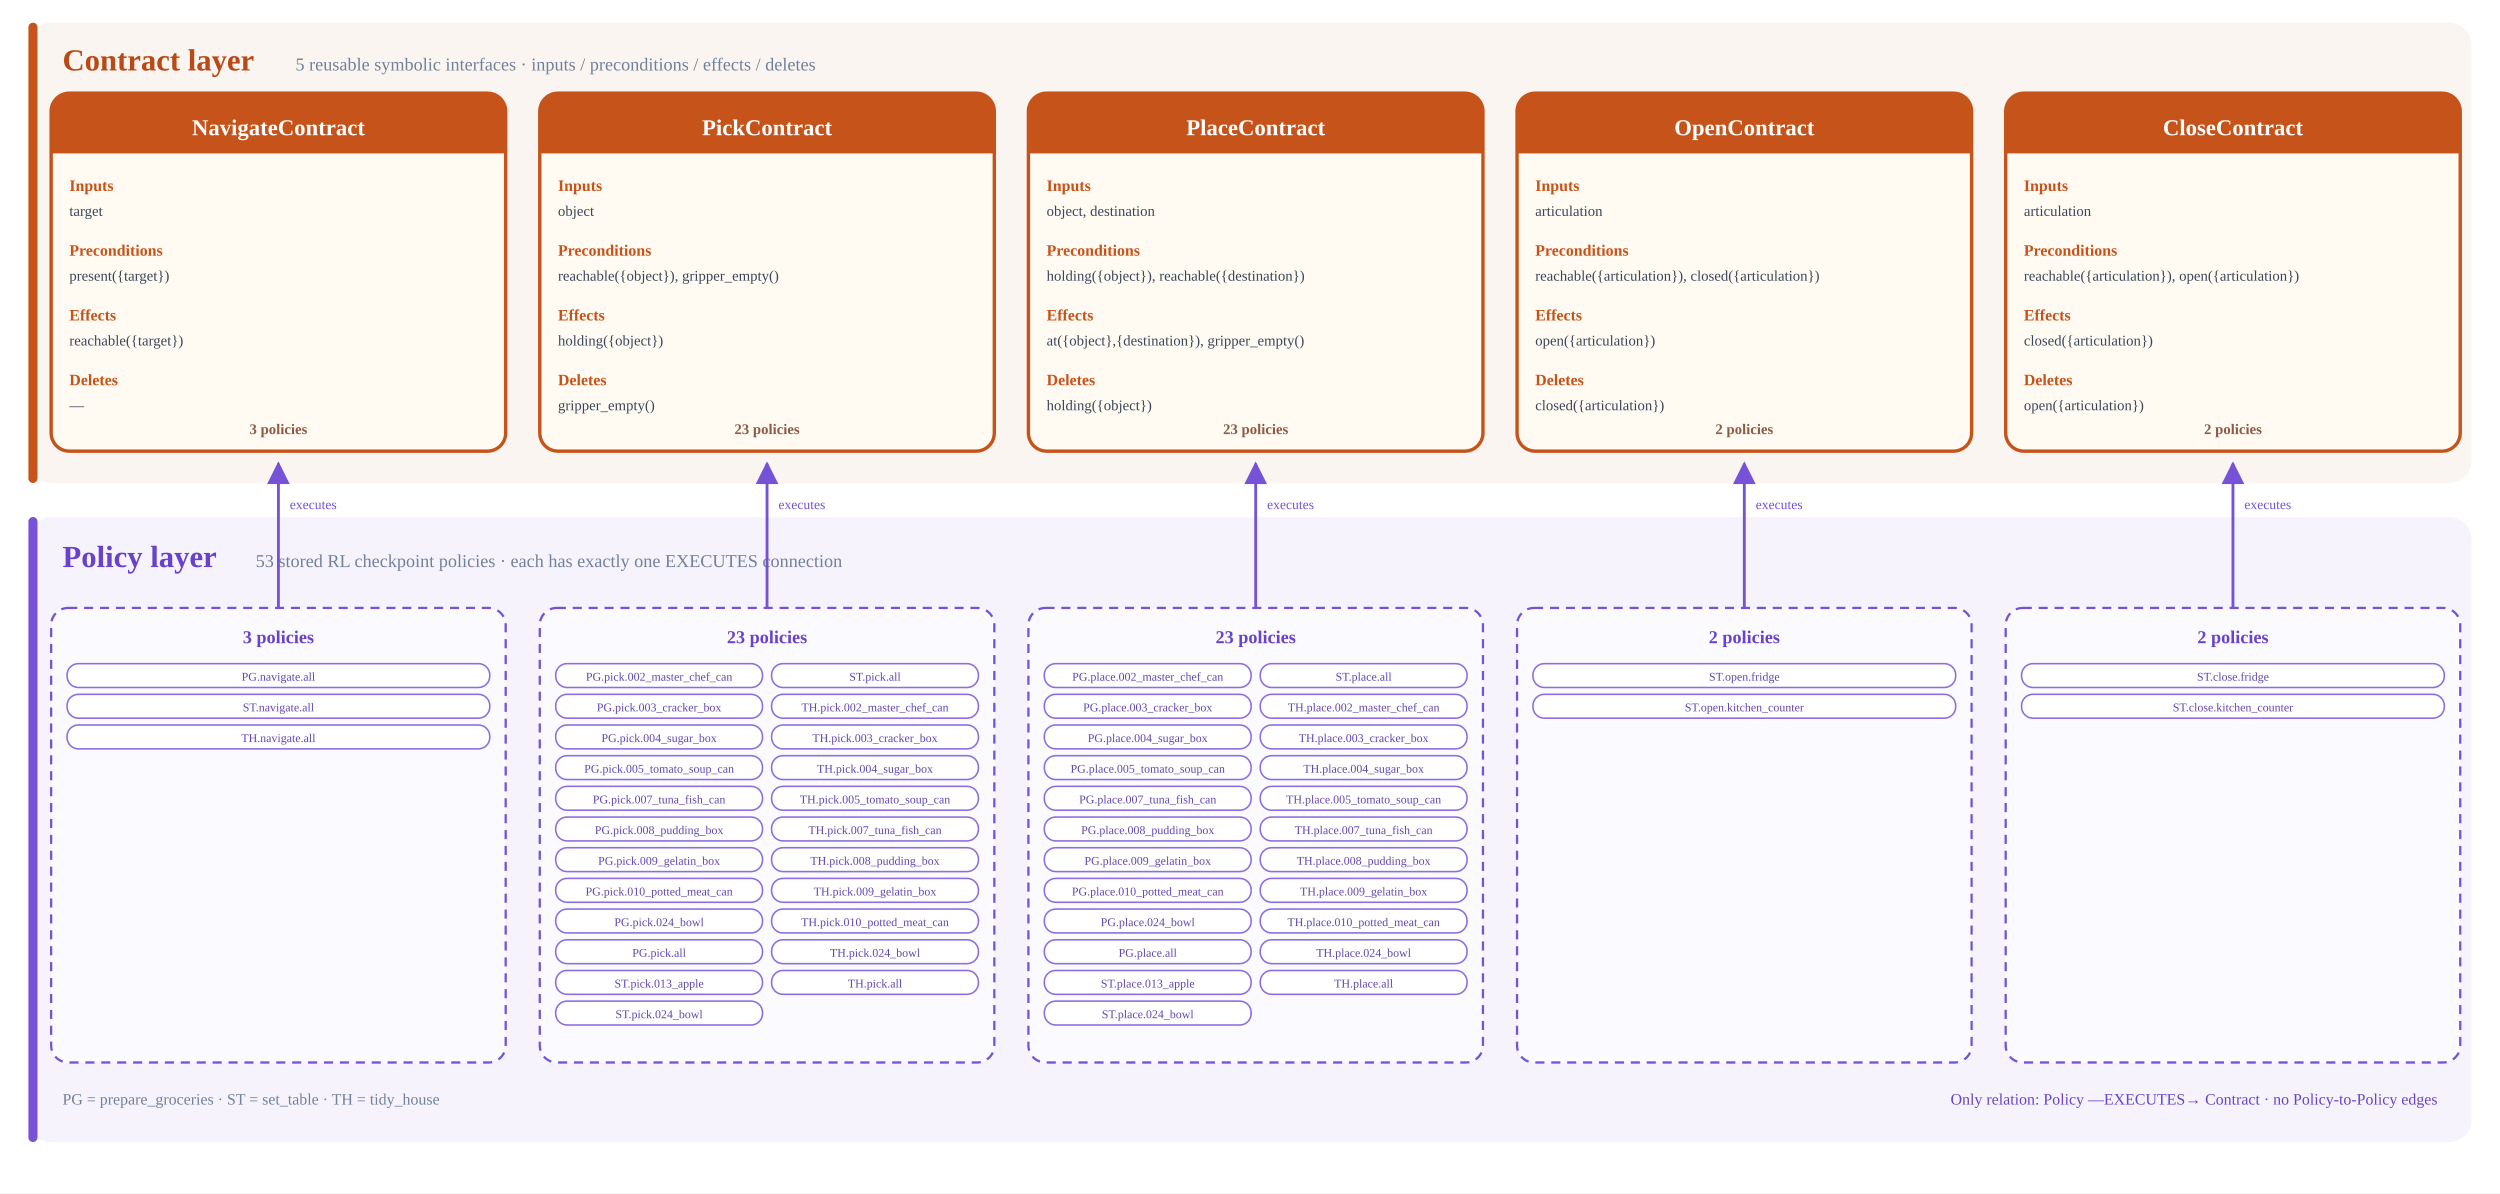
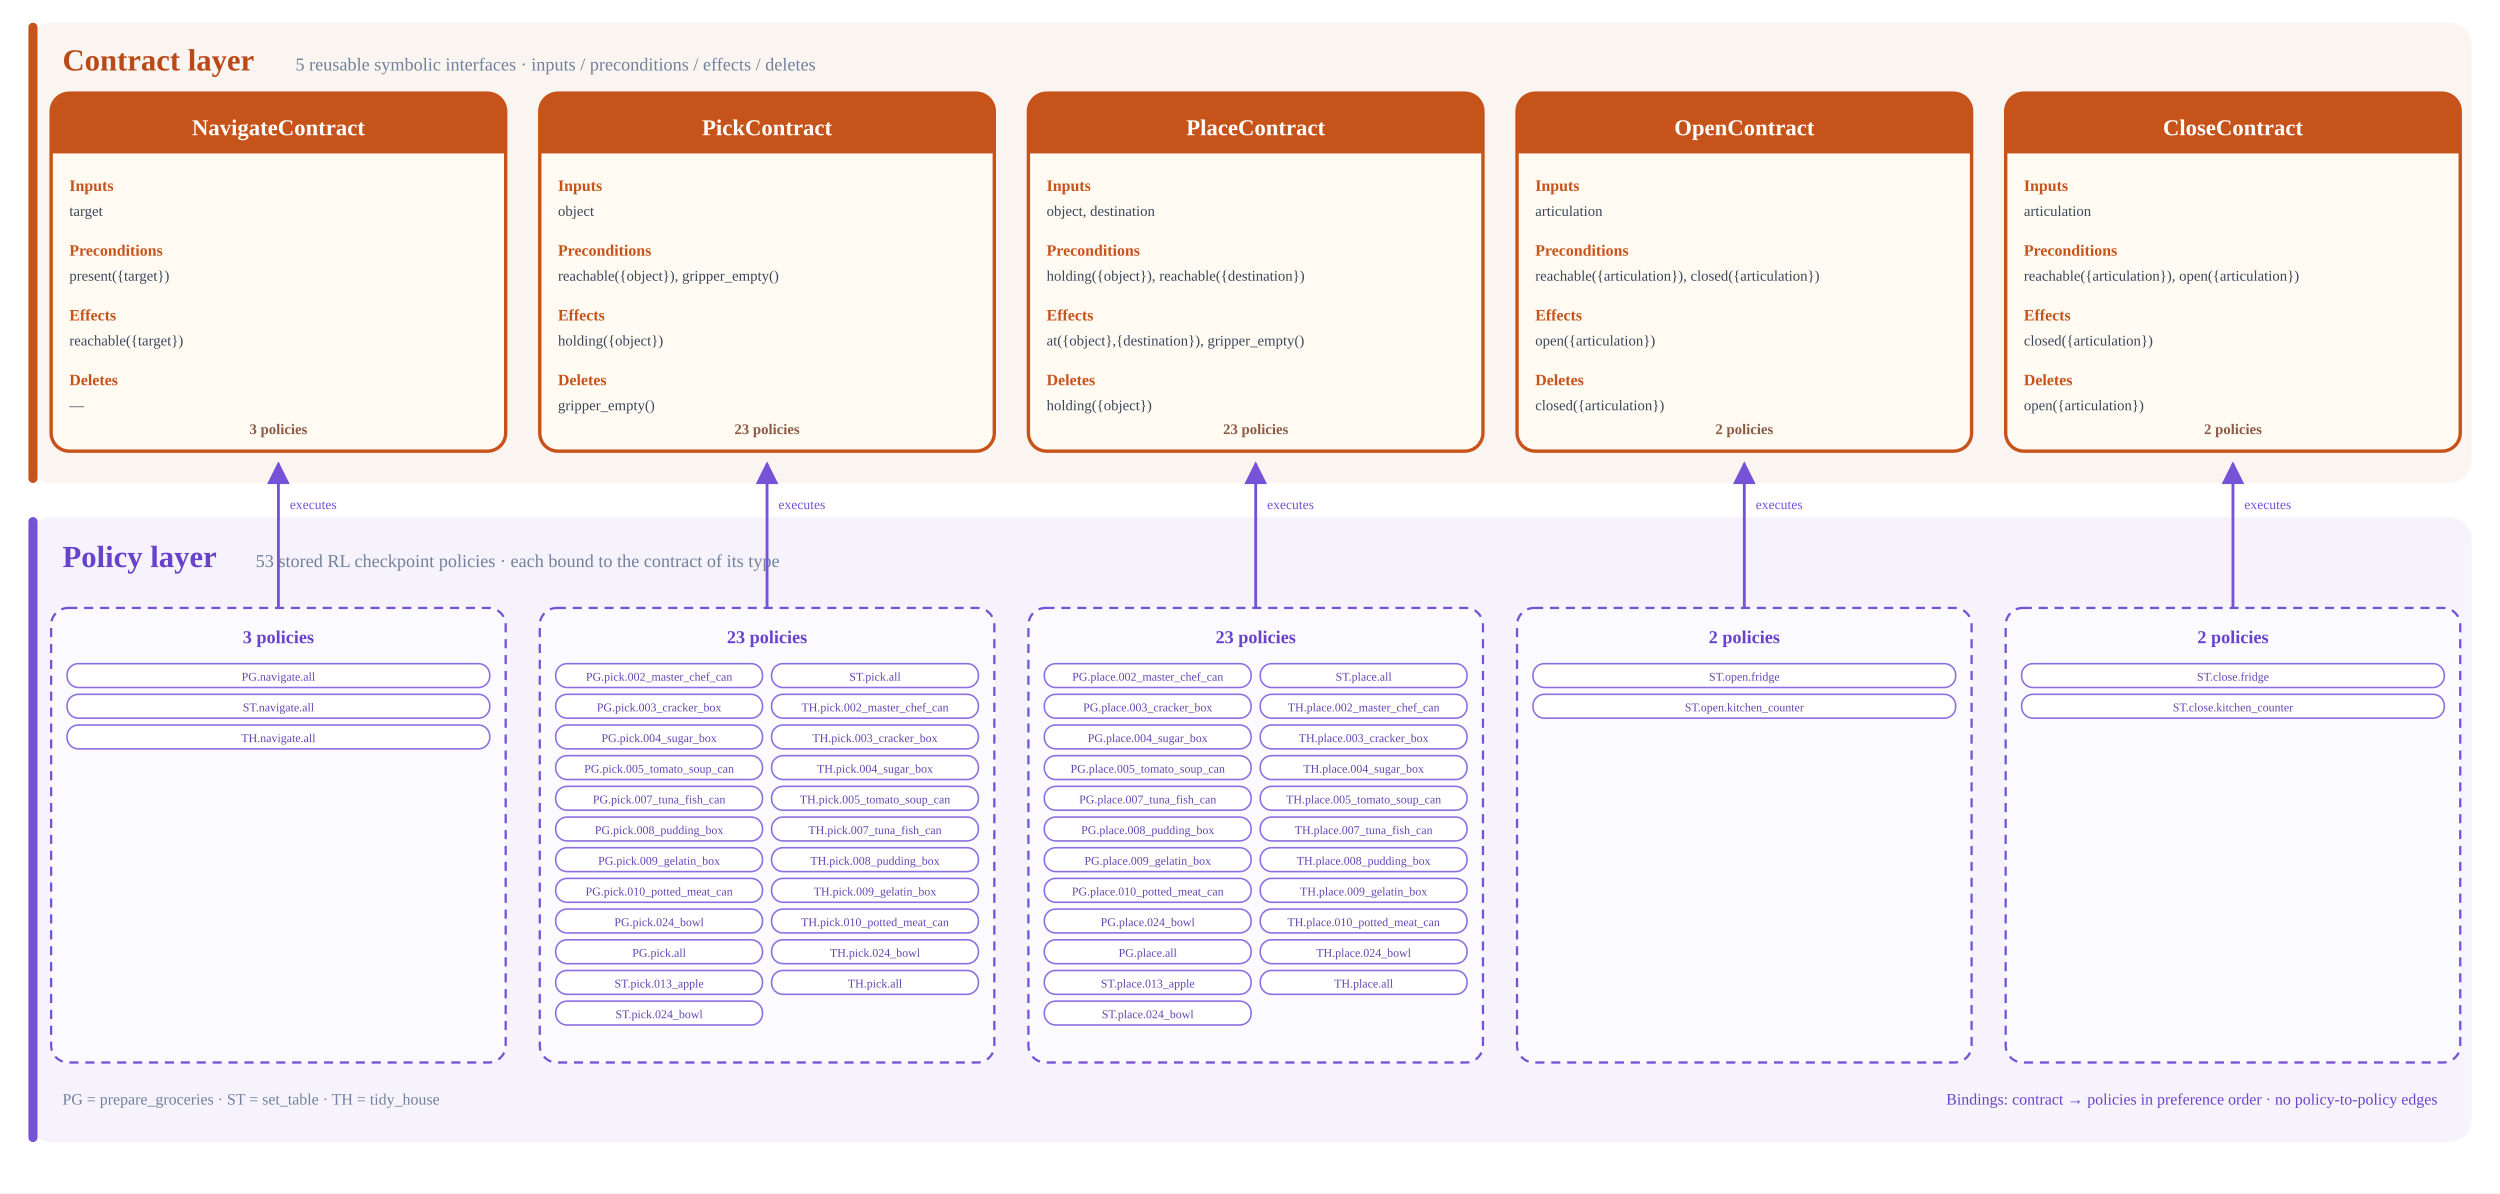
<svg xmlns="http://www.w3.org/2000/svg" width="2200" height="1050" viewBox="0 0 2200 1050" role="img" aria-labelledby="title description">
  <defs>
    <marker id="arrow" viewBox="0 0 10 10" refX="9" refY="5" markerWidth="8" markerHeight="8" orient="auto-start-reverse">
      <path d="M 0 0 L 10 5 L 0 10 z" fill="#7552d6" />
    </marker>
  </defs>
  <rect width="2200" height="1050" fill="#ffffff" />
  <rect x="25" y="20" width="2150" height="405" rx="20" fill="#fbf5f1" />
  <rect x="25" y="455" width="2150" height="550" rx="20" fill="#f6f3fc" />
  <rect x="25" y="20" width="8" height="405" rx="4" fill="#c6531a" />
  <rect x="25" y="455" width="8" height="550" rx="4" fill="#7552d6" />
  <text x="55" y="62" font-size="27" font-weight="700" fill="#b94a17" text-anchor="start">Contract layer</text>
  <text x="260" y="62" font-size="16" font-weight="400" fill="#71809b" text-anchor="start">5 reusable symbolic interfaces · inputs / preconditions / effects / deletes</text>
  <text x="55" y="499" font-size="27" font-weight="700" fill="#6842cb" text-anchor="start">Policy layer</text>
-   <text x="225" y="499" font-size="16" font-weight="400" fill="#71809b" text-anchor="start">53 stored RL checkpoint policies · each has exactly one EXECUTES connection</text>
+   <text x="225" y="499" font-size="16" font-weight="400" fill="#71809b" text-anchor="start">53 stored RL checkpoint policies · each bound to the contract of its type</text>
  <rect x="45" y="82" width="400" height="315" rx="16" fill="#fffaf2" stroke="#c6531a" stroke-width="3" />
  <path d="M 45 98 Q 45 82 61 82 H 429 Q 445 82 445 98 V 135 H 45 Z" fill="#c6531a" />
  <text x="245.0" y="119" font-size="20" font-weight="700" fill="#ffffff" text-anchor="middle">NavigateContract</text>
  <text x="61" y="168" font-size="14" font-weight="700" fill="#c6531a" text-anchor="start">Inputs</text>
  <text x="61" y="190" font-size="13" font-weight="400" fill="#39465a" text-anchor="start">target</text>
  <text x="61" y="225" font-size="14" font-weight="700" fill="#c6531a" text-anchor="start">Preconditions</text>
  <text x="61" y="247" font-size="13" font-weight="400" fill="#39465a" text-anchor="start">present({target})</text>
  <text x="61" y="282" font-size="14" font-weight="700" fill="#c6531a" text-anchor="start">Effects</text>
  <text x="61" y="304" font-size="13" font-weight="400" fill="#39465a" text-anchor="start">reachable({target})</text>
  <text x="61" y="339" font-size="14" font-weight="700" fill="#c6531a" text-anchor="start">Deletes</text>
  <text x="61" y="361" font-size="13" font-weight="400" fill="#39465a" text-anchor="start">—</text>
  <text x="245.0" y="382" font-size="13" font-weight="700" fill="#8b5b46" text-anchor="middle">3 policies</text>
  <path d="M 245.0 538 V 408" fill="none" stroke="#7552d6" stroke-width="2.5" marker-end="url(#arrow)" />
  <text x="255.0" y="448" font-size="12" font-weight="400" fill="#7552d6" text-anchor="start">executes</text>
  <rect x="45" y="535" width="400" height="400" rx="15" fill="#fbfaff" stroke="#7552d6" stroke-width="2" stroke-dasharray="8 6" />
  <text x="245.0" y="566" font-size="16" font-weight="700" fill="#6842cb" text-anchor="middle">3 policies</text>
  <rect x="59.0" y="584" width="372.0" height="21" rx="10" fill="#ffffff" stroke="#8d6ee0" stroke-width="1.4" />
  <text x="245.0" y="599" font-size="10.5" font-weight="400" fill="#6245b1" text-anchor="middle">PG.navigate.all</text>
  <rect x="59.0" y="611" width="372.0" height="21" rx="10" fill="#ffffff" stroke="#8d6ee0" stroke-width="1.4" />
  <text x="245.0" y="626" font-size="10.5" font-weight="400" fill="#6245b1" text-anchor="middle">ST.navigate.all</text>
  <rect x="59.0" y="638" width="372.0" height="21" rx="10" fill="#ffffff" stroke="#8d6ee0" stroke-width="1.4" />
  <text x="245.0" y="653" font-size="10.5" font-weight="400" fill="#6245b1" text-anchor="middle">TH.navigate.all</text>
  <rect x="475" y="82" width="400" height="315" rx="16" fill="#fffaf2" stroke="#c6531a" stroke-width="3" />
  <path d="M 475 98 Q 475 82 491 82 H 859 Q 875 82 875 98 V 135 H 475 Z" fill="#c6531a" />
  <text x="675.0" y="119" font-size="20" font-weight="700" fill="#ffffff" text-anchor="middle">PickContract</text>
  <text x="491" y="168" font-size="14" font-weight="700" fill="#c6531a" text-anchor="start">Inputs</text>
  <text x="491" y="190" font-size="13" font-weight="400" fill="#39465a" text-anchor="start">object</text>
  <text x="491" y="225" font-size="14" font-weight="700" fill="#c6531a" text-anchor="start">Preconditions</text>
  <text x="491" y="247" font-size="13" font-weight="400" fill="#39465a" text-anchor="start">reachable({object}), gripper_empty()</text>
  <text x="491" y="282" font-size="14" font-weight="700" fill="#c6531a" text-anchor="start">Effects</text>
  <text x="491" y="304" font-size="13" font-weight="400" fill="#39465a" text-anchor="start">holding({object})</text>
  <text x="491" y="339" font-size="14" font-weight="700" fill="#c6531a" text-anchor="start">Deletes</text>
  <text x="491" y="361" font-size="13" font-weight="400" fill="#39465a" text-anchor="start">gripper_empty()</text>
  <text x="675.0" y="382" font-size="13" font-weight="700" fill="#8b5b46" text-anchor="middle">23 policies</text>
  <path d="M 675.0 538 V 408" fill="none" stroke="#7552d6" stroke-width="2.5" marker-end="url(#arrow)" />
  <text x="685.0" y="448" font-size="12" font-weight="400" fill="#7552d6" text-anchor="start">executes</text>
  <rect x="475" y="535" width="400" height="400" rx="15" fill="#fbfaff" stroke="#7552d6" stroke-width="2" stroke-dasharray="8 6" />
  <text x="675.0" y="566" font-size="16" font-weight="700" fill="#6842cb" text-anchor="middle">23 policies</text>
  <rect x="489.0" y="584" width="182.0" height="21" rx="10" fill="#ffffff" stroke="#8d6ee0" stroke-width="1.4" />
  <text x="580.0" y="599" font-size="10.5" font-weight="400" fill="#6245b1" text-anchor="middle">PG.pick.002_master_chef_can</text>
  <rect x="489.0" y="611" width="182.0" height="21" rx="10" fill="#ffffff" stroke="#8d6ee0" stroke-width="1.4" />
  <text x="580.0" y="626" font-size="10.5" font-weight="400" fill="#6245b1" text-anchor="middle">PG.pick.003_cracker_box</text>
  <rect x="489.0" y="638" width="182.0" height="21" rx="10" fill="#ffffff" stroke="#8d6ee0" stroke-width="1.4" />
  <text x="580.0" y="653" font-size="10.5" font-weight="400" fill="#6245b1" text-anchor="middle">PG.pick.004_sugar_box</text>
  <rect x="489.0" y="665" width="182.0" height="21" rx="10" fill="#ffffff" stroke="#8d6ee0" stroke-width="1.4" />
  <text x="580.0" y="680" font-size="10.5" font-weight="400" fill="#6245b1" text-anchor="middle">PG.pick.005_tomato_soup_can</text>
  <rect x="489.0" y="692" width="182.0" height="21" rx="10" fill="#ffffff" stroke="#8d6ee0" stroke-width="1.4" />
  <text x="580.0" y="707" font-size="10.5" font-weight="400" fill="#6245b1" text-anchor="middle">PG.pick.007_tuna_fish_can</text>
  <rect x="489.0" y="719" width="182.0" height="21" rx="10" fill="#ffffff" stroke="#8d6ee0" stroke-width="1.4" />
  <text x="580.0" y="734" font-size="10.5" font-weight="400" fill="#6245b1" text-anchor="middle">PG.pick.008_pudding_box</text>
  <rect x="489.0" y="746" width="182.0" height="21" rx="10" fill="#ffffff" stroke="#8d6ee0" stroke-width="1.4" />
  <text x="580.0" y="761" font-size="10.5" font-weight="400" fill="#6245b1" text-anchor="middle">PG.pick.009_gelatin_box</text>
  <rect x="489.0" y="773" width="182.0" height="21" rx="10" fill="#ffffff" stroke="#8d6ee0" stroke-width="1.4" />
  <text x="580.0" y="788" font-size="10.5" font-weight="400" fill="#6245b1" text-anchor="middle">PG.pick.010_potted_meat_can</text>
  <rect x="489.0" y="800" width="182.0" height="21" rx="10" fill="#ffffff" stroke="#8d6ee0" stroke-width="1.4" />
  <text x="580.0" y="815" font-size="10.5" font-weight="400" fill="#6245b1" text-anchor="middle">PG.pick.024_bowl</text>
  <rect x="489.0" y="827" width="182.0" height="21" rx="10" fill="#ffffff" stroke="#8d6ee0" stroke-width="1.4" />
  <text x="580.0" y="842" font-size="10.5" font-weight="400" fill="#6245b1" text-anchor="middle">PG.pick.all</text>
  <rect x="489.0" y="854" width="182.0" height="21" rx="10" fill="#ffffff" stroke="#8d6ee0" stroke-width="1.4" />
  <text x="580.0" y="869" font-size="10.5" font-weight="400" fill="#6245b1" text-anchor="middle">ST.pick.013_apple</text>
  <rect x="489.0" y="881" width="182.0" height="21" rx="10" fill="#ffffff" stroke="#8d6ee0" stroke-width="1.4" />
  <text x="580.0" y="896" font-size="10.5" font-weight="400" fill="#6245b1" text-anchor="middle">ST.pick.024_bowl</text>
  <rect x="679.0" y="584" width="182.0" height="21" rx="10" fill="#ffffff" stroke="#8d6ee0" stroke-width="1.4" />
  <text x="770.0" y="599" font-size="10.5" font-weight="400" fill="#6245b1" text-anchor="middle">ST.pick.all</text>
  <rect x="679.0" y="611" width="182.0" height="21" rx="10" fill="#ffffff" stroke="#8d6ee0" stroke-width="1.4" />
  <text x="770.0" y="626" font-size="10.5" font-weight="400" fill="#6245b1" text-anchor="middle">TH.pick.002_master_chef_can</text>
  <rect x="679.0" y="638" width="182.0" height="21" rx="10" fill="#ffffff" stroke="#8d6ee0" stroke-width="1.4" />
  <text x="770.0" y="653" font-size="10.5" font-weight="400" fill="#6245b1" text-anchor="middle">TH.pick.003_cracker_box</text>
  <rect x="679.0" y="665" width="182.0" height="21" rx="10" fill="#ffffff" stroke="#8d6ee0" stroke-width="1.4" />
  <text x="770.0" y="680" font-size="10.5" font-weight="400" fill="#6245b1" text-anchor="middle">TH.pick.004_sugar_box</text>
  <rect x="679.0" y="692" width="182.0" height="21" rx="10" fill="#ffffff" stroke="#8d6ee0" stroke-width="1.4" />
  <text x="770.0" y="707" font-size="10.5" font-weight="400" fill="#6245b1" text-anchor="middle">TH.pick.005_tomato_soup_can</text>
  <rect x="679.0" y="719" width="182.0" height="21" rx="10" fill="#ffffff" stroke="#8d6ee0" stroke-width="1.4" />
  <text x="770.0" y="734" font-size="10.5" font-weight="400" fill="#6245b1" text-anchor="middle">TH.pick.007_tuna_fish_can</text>
  <rect x="679.0" y="746" width="182.0" height="21" rx="10" fill="#ffffff" stroke="#8d6ee0" stroke-width="1.4" />
  <text x="770.0" y="761" font-size="10.5" font-weight="400" fill="#6245b1" text-anchor="middle">TH.pick.008_pudding_box</text>
  <rect x="679.0" y="773" width="182.0" height="21" rx="10" fill="#ffffff" stroke="#8d6ee0" stroke-width="1.4" />
  <text x="770.0" y="788" font-size="10.5" font-weight="400" fill="#6245b1" text-anchor="middle">TH.pick.009_gelatin_box</text>
  <rect x="679.0" y="800" width="182.0" height="21" rx="10" fill="#ffffff" stroke="#8d6ee0" stroke-width="1.4" />
  <text x="770.0" y="815" font-size="10.5" font-weight="400" fill="#6245b1" text-anchor="middle">TH.pick.010_potted_meat_can</text>
  <rect x="679.0" y="827" width="182.0" height="21" rx="10" fill="#ffffff" stroke="#8d6ee0" stroke-width="1.4" />
  <text x="770.0" y="842" font-size="10.5" font-weight="400" fill="#6245b1" text-anchor="middle">TH.pick.024_bowl</text>
  <rect x="679.0" y="854" width="182.0" height="21" rx="10" fill="#ffffff" stroke="#8d6ee0" stroke-width="1.4" />
  <text x="770.0" y="869" font-size="10.5" font-weight="400" fill="#6245b1" text-anchor="middle">TH.pick.all</text>
  <rect x="905" y="82" width="400" height="315" rx="16" fill="#fffaf2" stroke="#c6531a" stroke-width="3" />
  <path d="M 905 98 Q 905 82 921 82 H 1289 Q 1305 82 1305 98 V 135 H 905 Z" fill="#c6531a" />
  <text x="1105.0" y="119" font-size="20" font-weight="700" fill="#ffffff" text-anchor="middle">PlaceContract</text>
  <text x="921" y="168" font-size="14" font-weight="700" fill="#c6531a" text-anchor="start">Inputs</text>
  <text x="921" y="190" font-size="13" font-weight="400" fill="#39465a" text-anchor="start">object, destination</text>
  <text x="921" y="225" font-size="14" font-weight="700" fill="#c6531a" text-anchor="start">Preconditions</text>
  <text x="921" y="247" font-size="13" font-weight="400" fill="#39465a" text-anchor="start">holding({object}), reachable({destination})</text>
  <text x="921" y="282" font-size="14" font-weight="700" fill="#c6531a" text-anchor="start">Effects</text>
  <text x="921" y="304" font-size="13" font-weight="400" fill="#39465a" text-anchor="start">at({object},{destination}), gripper_empty()</text>
  <text x="921" y="339" font-size="14" font-weight="700" fill="#c6531a" text-anchor="start">Deletes</text>
  <text x="921" y="361" font-size="13" font-weight="400" fill="#39465a" text-anchor="start">holding({object})</text>
  <text x="1105.0" y="382" font-size="13" font-weight="700" fill="#8b5b46" text-anchor="middle">23 policies</text>
  <path d="M 1105.0 538 V 408" fill="none" stroke="#7552d6" stroke-width="2.5" marker-end="url(#arrow)" />
  <text x="1115.0" y="448" font-size="12" font-weight="400" fill="#7552d6" text-anchor="start">executes</text>
  <rect x="905" y="535" width="400" height="400" rx="15" fill="#fbfaff" stroke="#7552d6" stroke-width="2" stroke-dasharray="8 6" />
  <text x="1105.0" y="566" font-size="16" font-weight="700" fill="#6842cb" text-anchor="middle">23 policies</text>
  <rect x="919.0" y="584" width="182.0" height="21" rx="10" fill="#ffffff" stroke="#8d6ee0" stroke-width="1.4" />
  <text x="1010.0" y="599" font-size="10.5" font-weight="400" fill="#6245b1" text-anchor="middle">PG.place.002_master_chef_can</text>
  <rect x="919.0" y="611" width="182.0" height="21" rx="10" fill="#ffffff" stroke="#8d6ee0" stroke-width="1.4" />
  <text x="1010.0" y="626" font-size="10.5" font-weight="400" fill="#6245b1" text-anchor="middle">PG.place.003_cracker_box</text>
  <rect x="919.0" y="638" width="182.0" height="21" rx="10" fill="#ffffff" stroke="#8d6ee0" stroke-width="1.4" />
  <text x="1010.0" y="653" font-size="10.5" font-weight="400" fill="#6245b1" text-anchor="middle">PG.place.004_sugar_box</text>
  <rect x="919.0" y="665" width="182.0" height="21" rx="10" fill="#ffffff" stroke="#8d6ee0" stroke-width="1.4" />
  <text x="1010.0" y="680" font-size="10.5" font-weight="400" fill="#6245b1" text-anchor="middle">PG.place.005_tomato_soup_can</text>
  <rect x="919.0" y="692" width="182.0" height="21" rx="10" fill="#ffffff" stroke="#8d6ee0" stroke-width="1.4" />
  <text x="1010.0" y="707" font-size="10.5" font-weight="400" fill="#6245b1" text-anchor="middle">PG.place.007_tuna_fish_can</text>
  <rect x="919.0" y="719" width="182.0" height="21" rx="10" fill="#ffffff" stroke="#8d6ee0" stroke-width="1.4" />
  <text x="1010.0" y="734" font-size="10.5" font-weight="400" fill="#6245b1" text-anchor="middle">PG.place.008_pudding_box</text>
  <rect x="919.0" y="746" width="182.0" height="21" rx="10" fill="#ffffff" stroke="#8d6ee0" stroke-width="1.4" />
  <text x="1010.0" y="761" font-size="10.5" font-weight="400" fill="#6245b1" text-anchor="middle">PG.place.009_gelatin_box</text>
  <rect x="919.0" y="773" width="182.0" height="21" rx="10" fill="#ffffff" stroke="#8d6ee0" stroke-width="1.4" />
  <text x="1010.0" y="788" font-size="10.5" font-weight="400" fill="#6245b1" text-anchor="middle">PG.place.010_potted_meat_can</text>
  <rect x="919.0" y="800" width="182.0" height="21" rx="10" fill="#ffffff" stroke="#8d6ee0" stroke-width="1.4" />
  <text x="1010.0" y="815" font-size="10.5" font-weight="400" fill="#6245b1" text-anchor="middle">PG.place.024_bowl</text>
  <rect x="919.0" y="827" width="182.0" height="21" rx="10" fill="#ffffff" stroke="#8d6ee0" stroke-width="1.4" />
  <text x="1010.0" y="842" font-size="10.5" font-weight="400" fill="#6245b1" text-anchor="middle">PG.place.all</text>
  <rect x="919.0" y="854" width="182.0" height="21" rx="10" fill="#ffffff" stroke="#8d6ee0" stroke-width="1.4" />
  <text x="1010.0" y="869" font-size="10.5" font-weight="400" fill="#6245b1" text-anchor="middle">ST.place.013_apple</text>
  <rect x="919.0" y="881" width="182.0" height="21" rx="10" fill="#ffffff" stroke="#8d6ee0" stroke-width="1.4" />
  <text x="1010.0" y="896" font-size="10.5" font-weight="400" fill="#6245b1" text-anchor="middle">ST.place.024_bowl</text>
  <rect x="1109.0" y="584" width="182.0" height="21" rx="10" fill="#ffffff" stroke="#8d6ee0" stroke-width="1.4" />
  <text x="1200.0" y="599" font-size="10.5" font-weight="400" fill="#6245b1" text-anchor="middle">ST.place.all</text>
  <rect x="1109.0" y="611" width="182.0" height="21" rx="10" fill="#ffffff" stroke="#8d6ee0" stroke-width="1.4" />
  <text x="1200.0" y="626" font-size="10.5" font-weight="400" fill="#6245b1" text-anchor="middle">TH.place.002_master_chef_can</text>
  <rect x="1109.0" y="638" width="182.0" height="21" rx="10" fill="#ffffff" stroke="#8d6ee0" stroke-width="1.4" />
  <text x="1200.0" y="653" font-size="10.5" font-weight="400" fill="#6245b1" text-anchor="middle">TH.place.003_cracker_box</text>
  <rect x="1109.0" y="665" width="182.0" height="21" rx="10" fill="#ffffff" stroke="#8d6ee0" stroke-width="1.4" />
  <text x="1200.0" y="680" font-size="10.5" font-weight="400" fill="#6245b1" text-anchor="middle">TH.place.004_sugar_box</text>
  <rect x="1109.0" y="692" width="182.0" height="21" rx="10" fill="#ffffff" stroke="#8d6ee0" stroke-width="1.4" />
  <text x="1200.0" y="707" font-size="10.5" font-weight="400" fill="#6245b1" text-anchor="middle">TH.place.005_tomato_soup_can</text>
  <rect x="1109.0" y="719" width="182.0" height="21" rx="10" fill="#ffffff" stroke="#8d6ee0" stroke-width="1.4" />
  <text x="1200.0" y="734" font-size="10.5" font-weight="400" fill="#6245b1" text-anchor="middle">TH.place.007_tuna_fish_can</text>
  <rect x="1109.0" y="746" width="182.0" height="21" rx="10" fill="#ffffff" stroke="#8d6ee0" stroke-width="1.4" />
  <text x="1200.0" y="761" font-size="10.5" font-weight="400" fill="#6245b1" text-anchor="middle">TH.place.008_pudding_box</text>
  <rect x="1109.0" y="773" width="182.0" height="21" rx="10" fill="#ffffff" stroke="#8d6ee0" stroke-width="1.4" />
  <text x="1200.0" y="788" font-size="10.5" font-weight="400" fill="#6245b1" text-anchor="middle">TH.place.009_gelatin_box</text>
  <rect x="1109.0" y="800" width="182.0" height="21" rx="10" fill="#ffffff" stroke="#8d6ee0" stroke-width="1.4" />
  <text x="1200.0" y="815" font-size="10.5" font-weight="400" fill="#6245b1" text-anchor="middle">TH.place.010_potted_meat_can</text>
  <rect x="1109.0" y="827" width="182.0" height="21" rx="10" fill="#ffffff" stroke="#8d6ee0" stroke-width="1.4" />
  <text x="1200.0" y="842" font-size="10.5" font-weight="400" fill="#6245b1" text-anchor="middle">TH.place.024_bowl</text>
  <rect x="1109.0" y="854" width="182.0" height="21" rx="10" fill="#ffffff" stroke="#8d6ee0" stroke-width="1.4" />
  <text x="1200.0" y="869" font-size="10.5" font-weight="400" fill="#6245b1" text-anchor="middle">TH.place.all</text>
  <rect x="1335" y="82" width="400" height="315" rx="16" fill="#fffaf2" stroke="#c6531a" stroke-width="3" />
  <path d="M 1335 98 Q 1335 82 1351 82 H 1719 Q 1735 82 1735 98 V 135 H 1335 Z" fill="#c6531a" />
  <text x="1535.0" y="119" font-size="20" font-weight="700" fill="#ffffff" text-anchor="middle">OpenContract</text>
  <text x="1351" y="168" font-size="14" font-weight="700" fill="#c6531a" text-anchor="start">Inputs</text>
  <text x="1351" y="190" font-size="13" font-weight="400" fill="#39465a" text-anchor="start">articulation</text>
  <text x="1351" y="225" font-size="14" font-weight="700" fill="#c6531a" text-anchor="start">Preconditions</text>
  <text x="1351" y="247" font-size="13" font-weight="400" fill="#39465a" text-anchor="start">reachable({articulation}), closed({articulation})</text>
  <text x="1351" y="282" font-size="14" font-weight="700" fill="#c6531a" text-anchor="start">Effects</text>
  <text x="1351" y="304" font-size="13" font-weight="400" fill="#39465a" text-anchor="start">open({articulation})</text>
  <text x="1351" y="339" font-size="14" font-weight="700" fill="#c6531a" text-anchor="start">Deletes</text>
  <text x="1351" y="361" font-size="13" font-weight="400" fill="#39465a" text-anchor="start">closed({articulation})</text>
  <text x="1535.0" y="382" font-size="13" font-weight="700" fill="#8b5b46" text-anchor="middle">2 policies</text>
  <path d="M 1535.0 538 V 408" fill="none" stroke="#7552d6" stroke-width="2.5" marker-end="url(#arrow)" />
  <text x="1545.0" y="448" font-size="12" font-weight="400" fill="#7552d6" text-anchor="start">executes</text>
  <rect x="1335" y="535" width="400" height="400" rx="15" fill="#fbfaff" stroke="#7552d6" stroke-width="2" stroke-dasharray="8 6" />
  <text x="1535.0" y="566" font-size="16" font-weight="700" fill="#6842cb" text-anchor="middle">2 policies</text>
  <rect x="1349.0" y="584" width="372.0" height="21" rx="10" fill="#ffffff" stroke="#8d6ee0" stroke-width="1.4" />
  <text x="1535.0" y="599" font-size="10.5" font-weight="400" fill="#6245b1" text-anchor="middle">ST.open.fridge</text>
  <rect x="1349.0" y="611" width="372.0" height="21" rx="10" fill="#ffffff" stroke="#8d6ee0" stroke-width="1.4" />
  <text x="1535.0" y="626" font-size="10.5" font-weight="400" fill="#6245b1" text-anchor="middle">ST.open.kitchen_counter</text>
  <rect x="1765" y="82" width="400" height="315" rx="16" fill="#fffaf2" stroke="#c6531a" stroke-width="3" />
  <path d="M 1765 98 Q 1765 82 1781 82 H 2149 Q 2165 82 2165 98 V 135 H 1765 Z" fill="#c6531a" />
  <text x="1965.0" y="119" font-size="20" font-weight="700" fill="#ffffff" text-anchor="middle">CloseContract</text>
  <text x="1781" y="168" font-size="14" font-weight="700" fill="#c6531a" text-anchor="start">Inputs</text>
  <text x="1781" y="190" font-size="13" font-weight="400" fill="#39465a" text-anchor="start">articulation</text>
  <text x="1781" y="225" font-size="14" font-weight="700" fill="#c6531a" text-anchor="start">Preconditions</text>
  <text x="1781" y="247" font-size="13" font-weight="400" fill="#39465a" text-anchor="start">reachable({articulation}), open({articulation})</text>
  <text x="1781" y="282" font-size="14" font-weight="700" fill="#c6531a" text-anchor="start">Effects</text>
  <text x="1781" y="304" font-size="13" font-weight="400" fill="#39465a" text-anchor="start">closed({articulation})</text>
  <text x="1781" y="339" font-size="14" font-weight="700" fill="#c6531a" text-anchor="start">Deletes</text>
  <text x="1781" y="361" font-size="13" font-weight="400" fill="#39465a" text-anchor="start">open({articulation})</text>
  <text x="1965.0" y="382" font-size="13" font-weight="700" fill="#8b5b46" text-anchor="middle">2 policies</text>
  <path d="M 1965.0 538 V 408" fill="none" stroke="#7552d6" stroke-width="2.5" marker-end="url(#arrow)" />
  <text x="1975.0" y="448" font-size="12" font-weight="400" fill="#7552d6" text-anchor="start">executes</text>
  <rect x="1765" y="535" width="400" height="400" rx="15" fill="#fbfaff" stroke="#7552d6" stroke-width="2" stroke-dasharray="8 6" />
  <text x="1965.0" y="566" font-size="16" font-weight="700" fill="#6842cb" text-anchor="middle">2 policies</text>
  <rect x="1779.0" y="584" width="372.0" height="21" rx="10" fill="#ffffff" stroke="#8d6ee0" stroke-width="1.4" />
  <text x="1965.0" y="599" font-size="10.5" font-weight="400" fill="#6245b1" text-anchor="middle">ST.close.fridge</text>
  <rect x="1779.0" y="611" width="372.0" height="21" rx="10" fill="#ffffff" stroke="#8d6ee0" stroke-width="1.4" />
  <text x="1965.0" y="626" font-size="10.5" font-weight="400" fill="#6245b1" text-anchor="middle">ST.close.kitchen_counter</text>
  <text x="55" y="972" font-size="14" font-weight="400" fill="#71809b" text-anchor="start">PG = prepare_groceries · ST = set_table · TH = tidy_house</text>
-   <text x="2145" y="972" font-size="14" font-weight="400" fill="#6842cb" text-anchor="end">Only relation: Policy —EXECUTES→ Contract · no Policy-to-Policy edges</text>
+   <text x="2145" y="972" font-size="14" font-weight="400" fill="#6842cb" text-anchor="end">Bindings: contract → policies in preference order · no policy-to-policy edges</text>
</svg>
